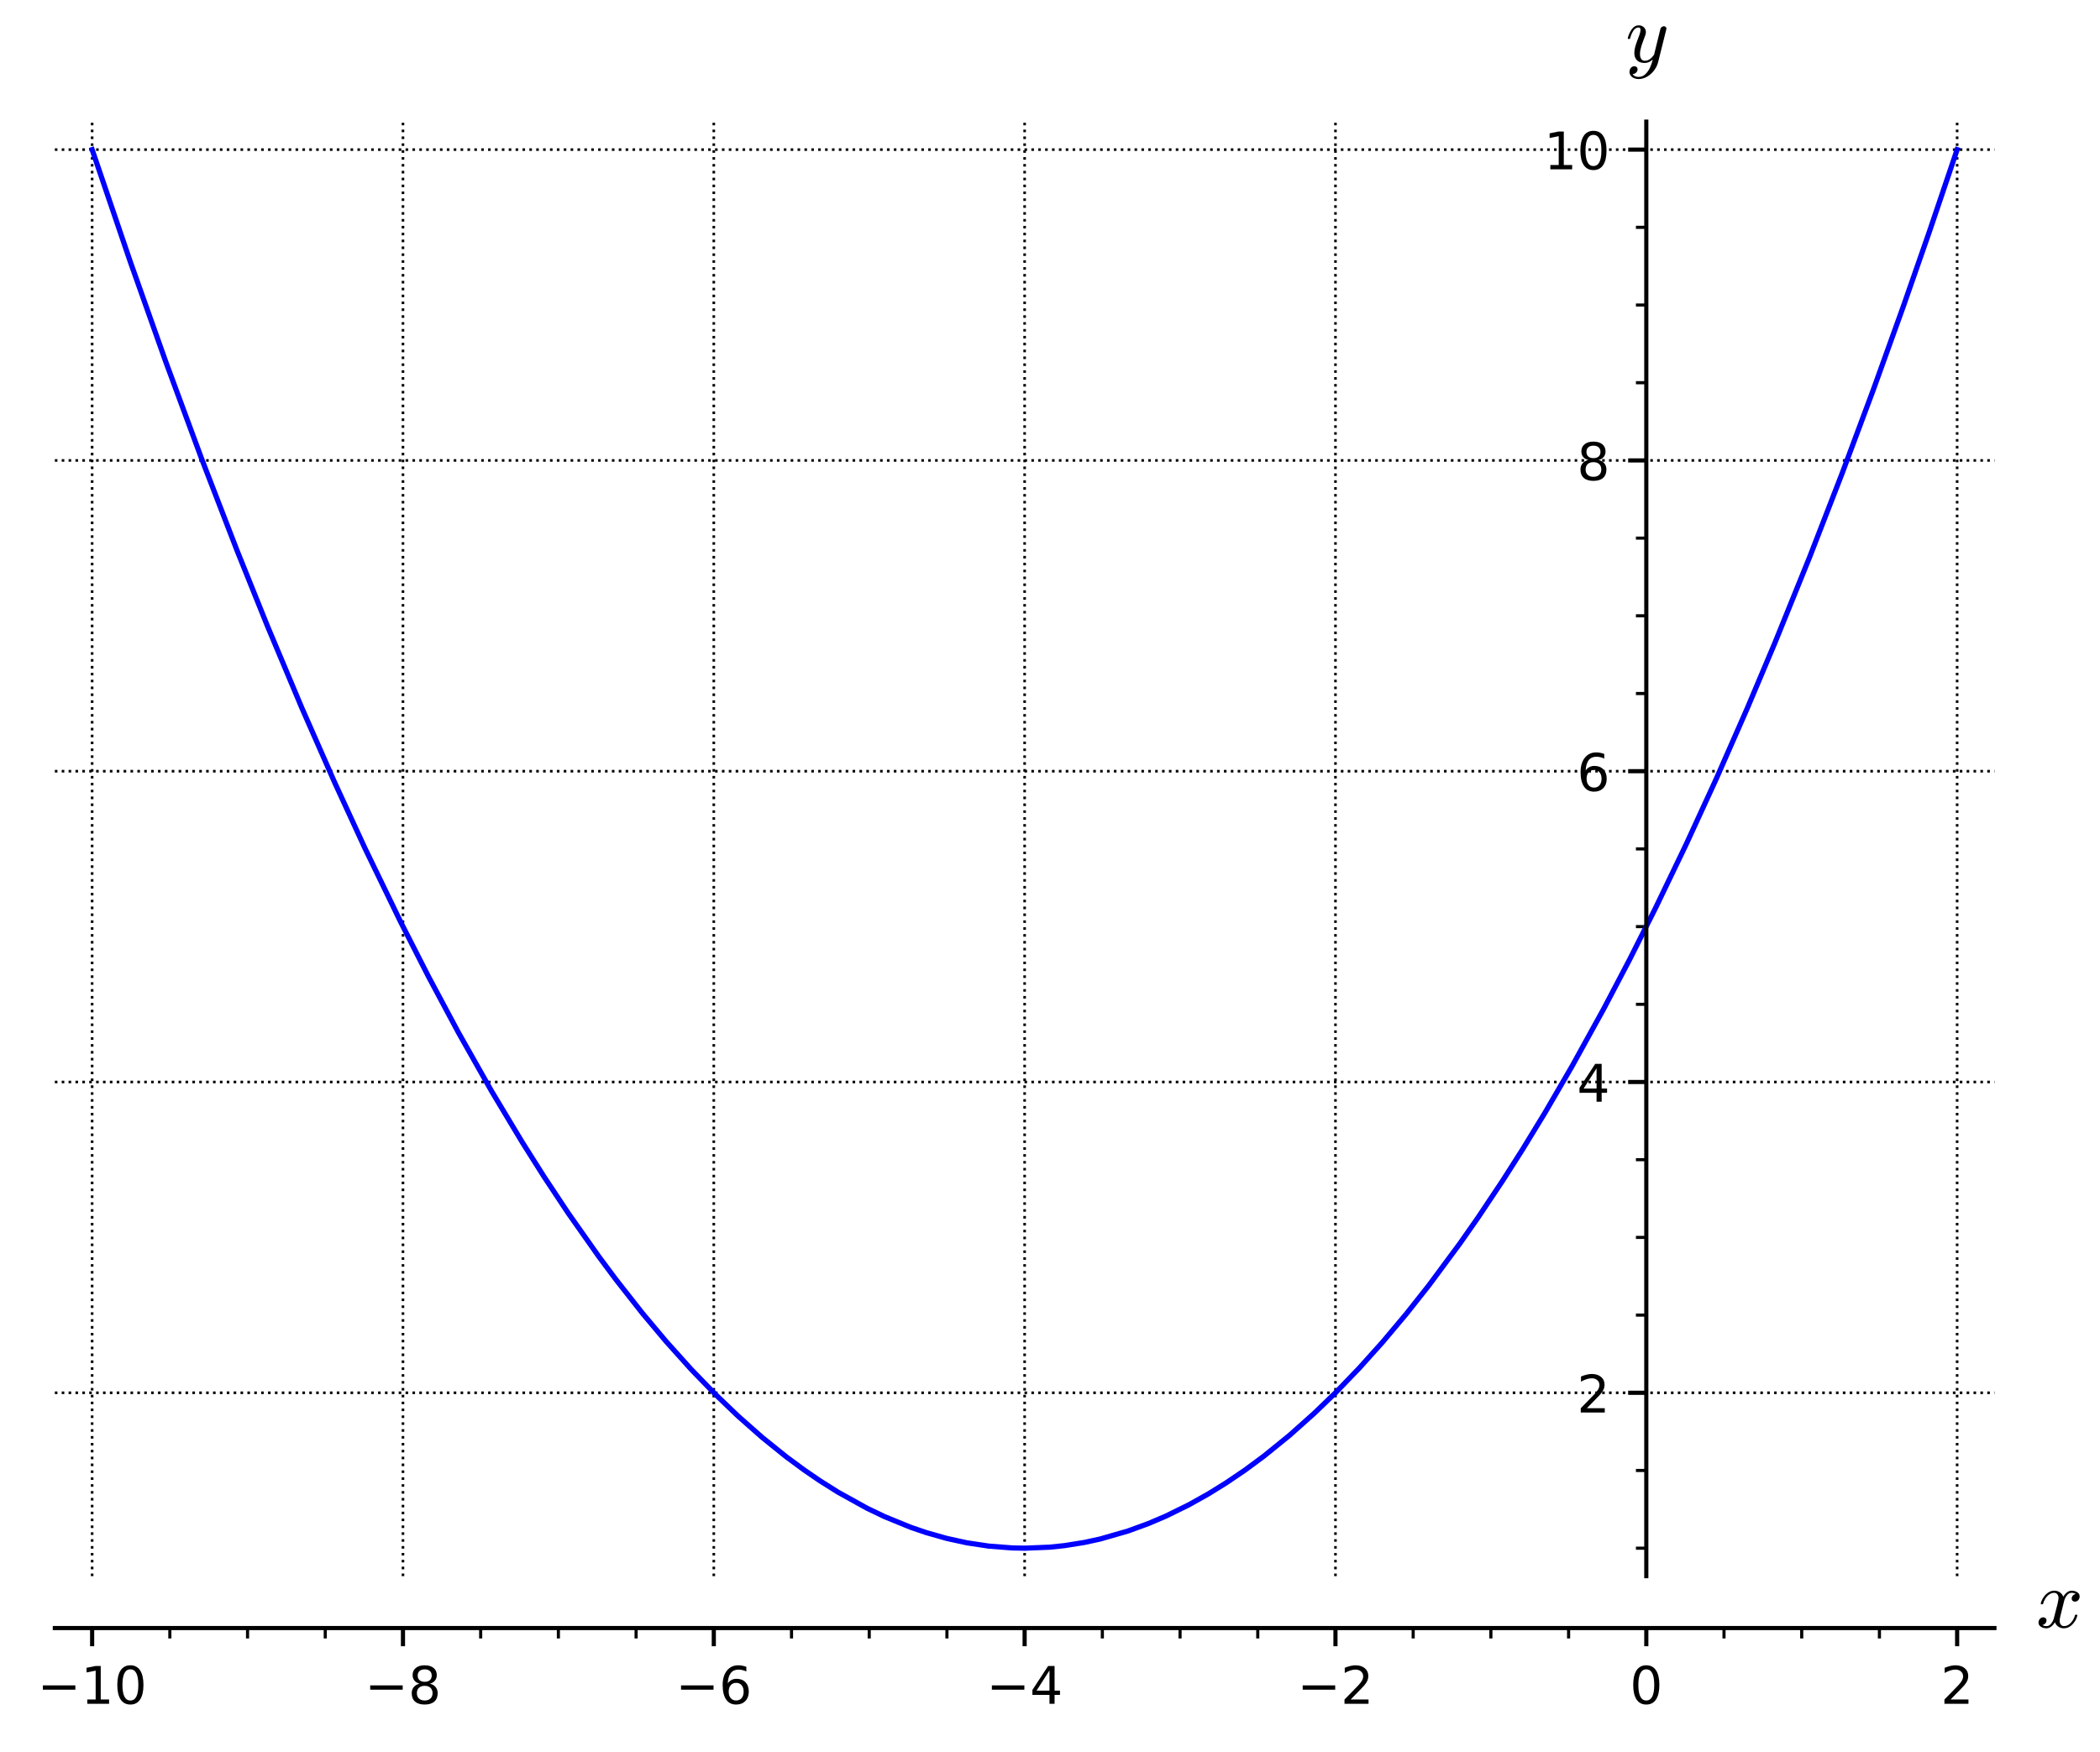
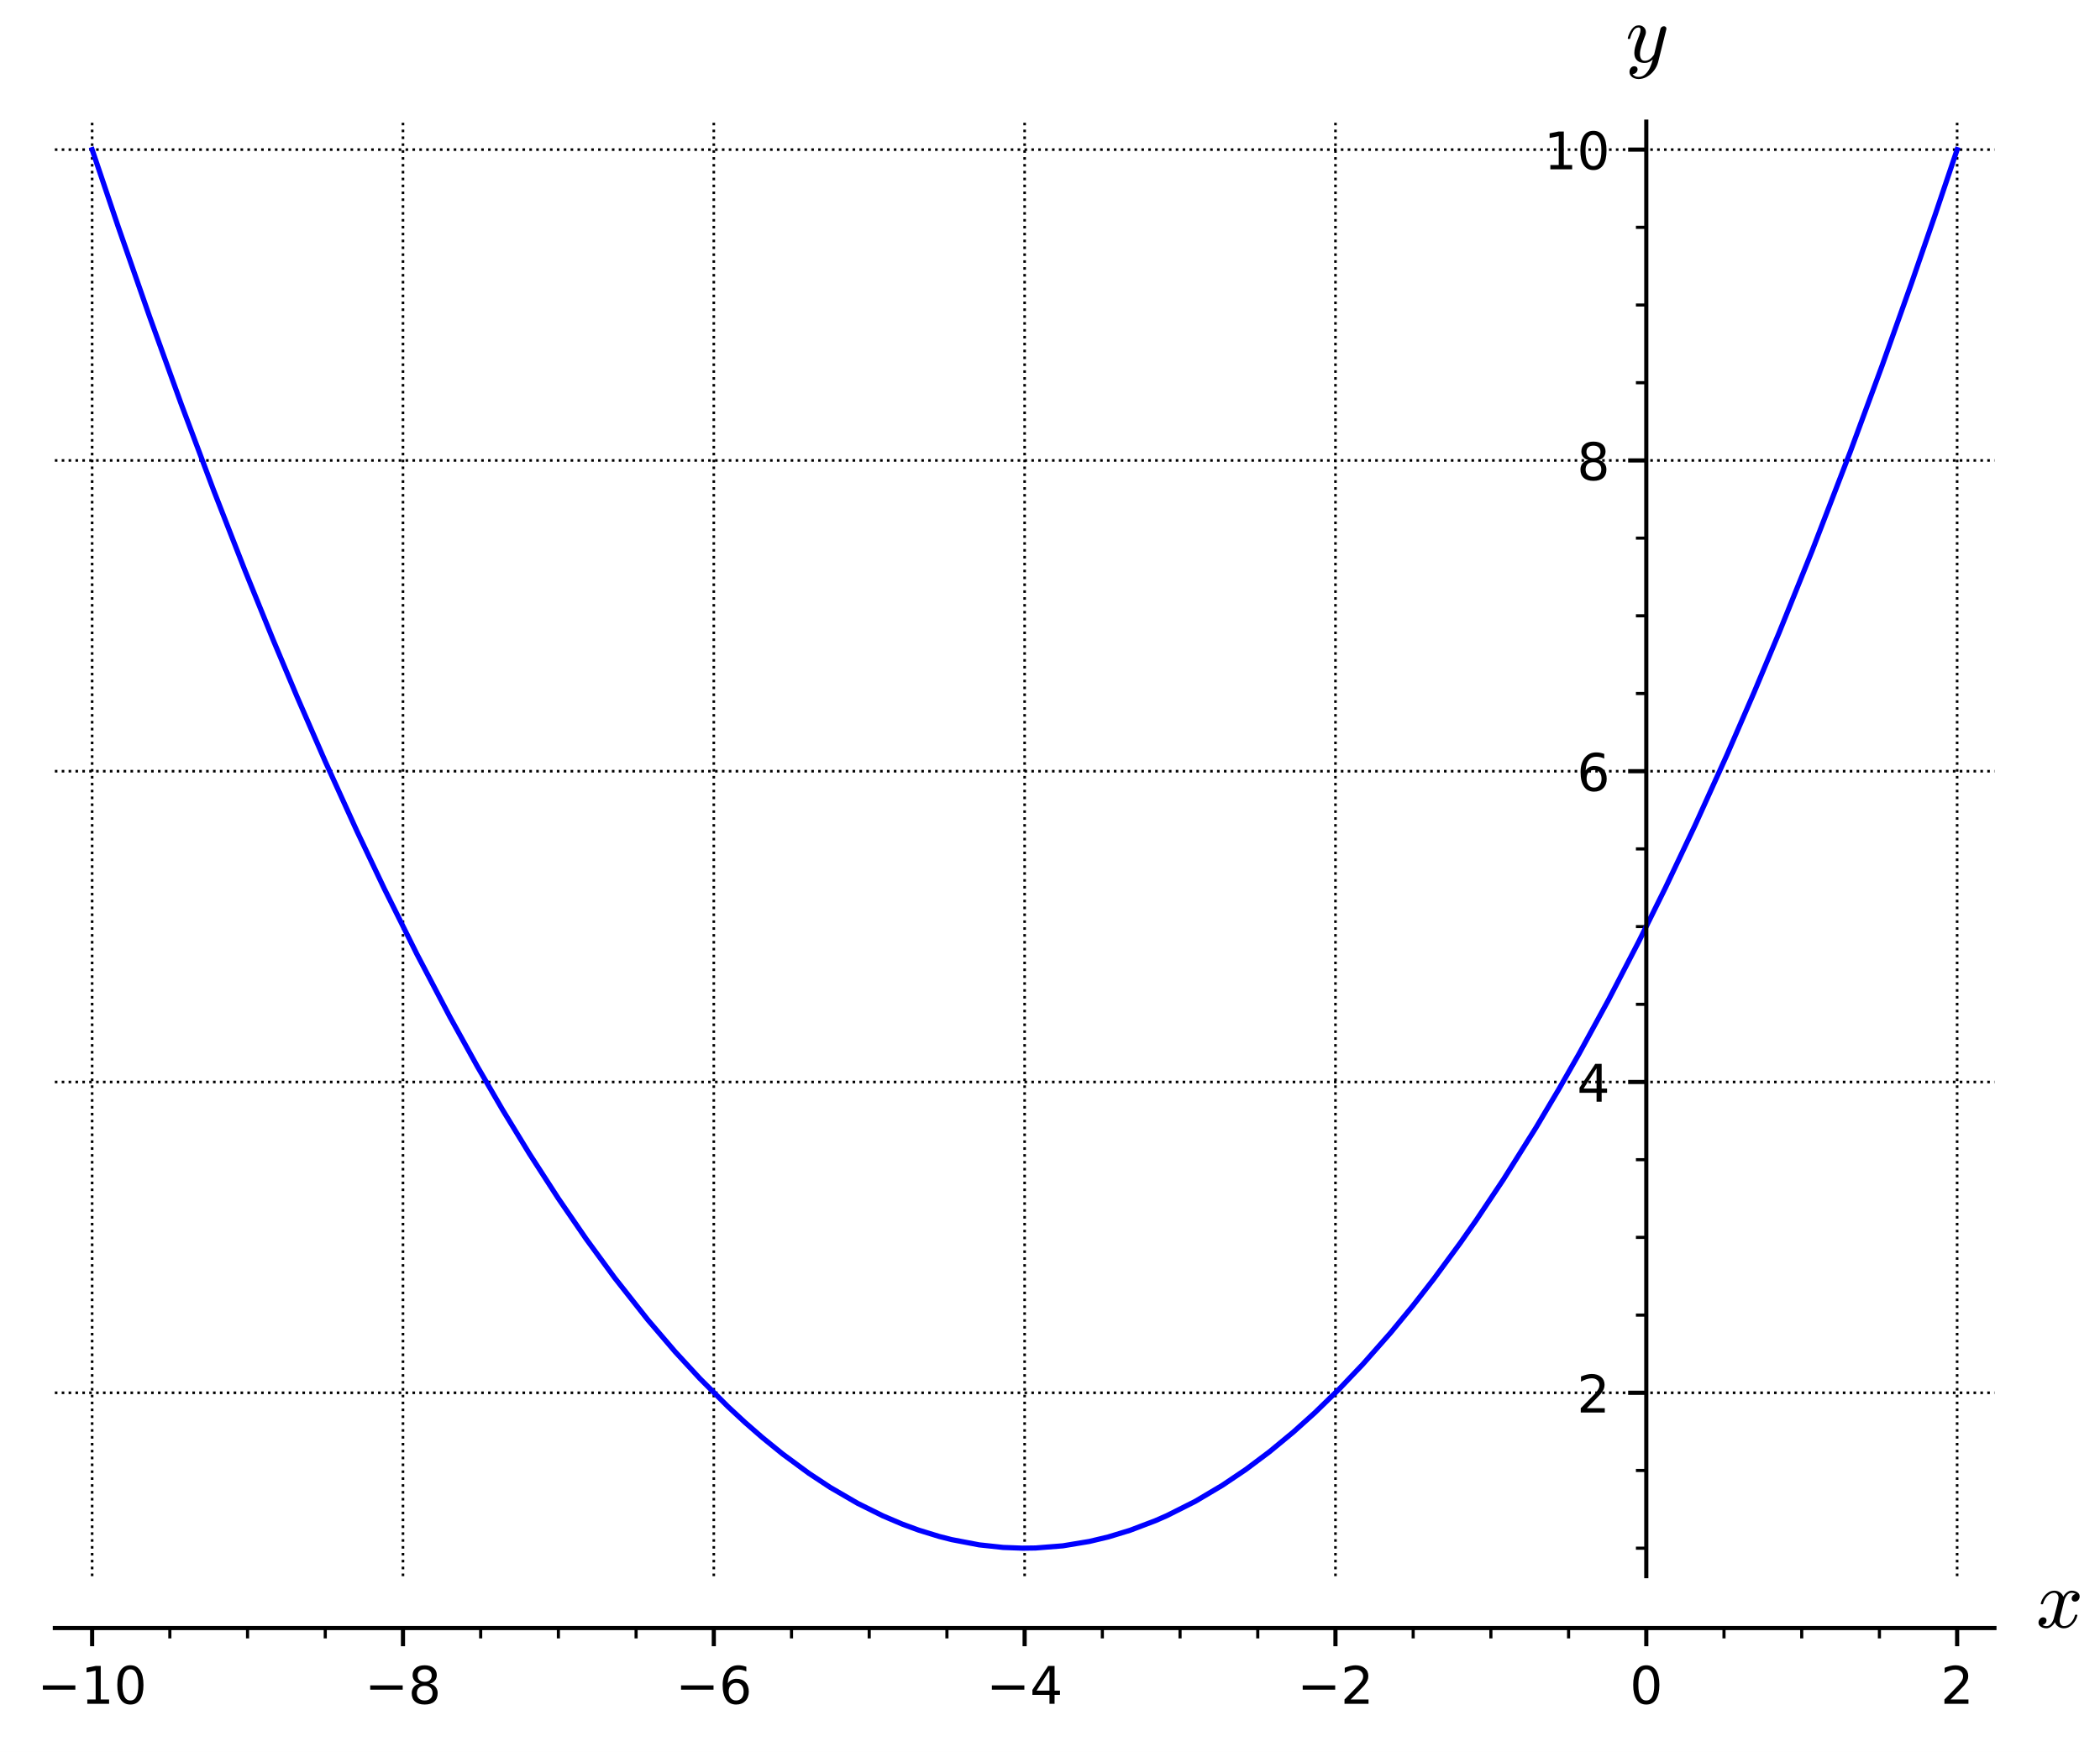
- <svg xmlns="http://www.w3.org/2000/svg" xmlns:xlink="http://www.w3.org/1999/xlink" width="404.612pt" height="337.601pt" viewBox="0 0 404.612 337.601" version="1.1">
+ <svg xmlns="http://www.w3.org/2000/svg" xmlns:xlink="http://www.w3.org/1999/xlink" width="404.614pt" height="337.601pt" viewBox="0 0 404.614 337.601" version="1.1">
  <defs>
    <style type="text/css">*{stroke-linejoin: round; stroke-linecap: butt}</style>
  </defs>
  <g id="figure_1">
    <g id="patch_1">
-       <path d="M 0 337.601  L 404.612 337.601  L 404.612 0  L 0 0  z " style="fill: #ffffff" />
+       <path d="M 0 337.601  L 404.614 337.601  L 404.614 0  L 0 0  z " style="fill: #ffffff" />
    </g>
    <g id="axes_1">
      <g id="patch_2">
-         <path d="M 10.566 303.723  L 384.272 303.723  L 384.272 23.442  L 10.566 23.442  z " style="fill: #ffffff" />
+         <path d="M 10.566 303.723  L 384.274 303.723  L 384.274 23.442  L 10.566 23.442  z " style="fill: #ffffff" />
      </g>
      <g id="matplotlib.axis_1">
        <g id="xtick_1">
          <g id="line2d_1">
-             <path d="M 17.752 303.723  L 17.752 23.442  " clip-path="url(#pac775dc88a)" style="fill: none; stroke-dasharray: 0.5,0.825; stroke-dashoffset: 0; stroke: #000000; stroke-width: 0.5" />
+             <path d="M 17.752 303.723  L 17.752 23.442  " clip-path="url(#paa8671b023)" style="fill: none; stroke-dasharray: 0.5,0.825; stroke-dashoffset: 0; stroke: #000000; stroke-width: 0.5" />
          </g>
          <g id="line2d_2">
            <defs>
-               <path id="m6a892a0e76" d="M 0 0  L 0 3.5  " style="stroke: #000000; stroke-width: 0.8" />
-             </defs>
-             <g>
-               <use xlink:href="#m6a892a0e76" x="17.752" y="313.723" style="stroke: #000000; stroke-width: 0.8" />
+               <path id="m896d0a4c73" d="M 0 0  L 0 3.5  " style="stroke: #000000; stroke-width: 0.8" />
+             </defs>
+             <g>
+               <use xlink:href="#m896d0a4c73" x="17.752" y="313.723" style="stroke: #000000; stroke-width: 0.8" />
            </g>
          </g>
          <g id="text_1">
            <g transform="translate(7.2 328.3209) scale(0.1 -0.1)">
              <defs>
                <path id="DejaVuSans-2212" d="M 678 2272  L 4684 2272  L 4684 1741  L 678 1741  L 678 2272  z " transform="scale(0.015625)" />
                <path id="DejaVuSans-31" d="M 794 531  L 1825 531  L 1825 4091  L 703 3866  L 703 4441  L 1819 4666  L 2450 4666  L 2450 531  L 3481 531  L 3481 0  L 794 0  L 794 531  z " transform="scale(0.015625)" />
                <path id="DejaVuSans-30" d="M 2034 4250  Q 1547 4250 1301 3770  Q 1056 3291 1056 2328  Q 1056 1369 1301 889  Q 1547 409 2034 409  Q 2525 409 2770 889  Q 3016 1369 3016 2328  Q 3016 3291 2770 3770  Q 2525 4250 2034 4250  z M 2034 4750  Q 2819 4750 3233 4129  Q 3647 3509 3647 2328  Q 3647 1150 3233 529  Q 2819 -91 2034 -91  Q 1250 -91 836 529  Q 422 1150 422 2328  Q 422 3509 836 4129  Q 1250 4750 2034 4750  z " transform="scale(0.015625)" />
              </defs>
              <use xlink:href="#DejaVuSans-2212" />
              <use xlink:href="#DejaVuSans-31" x="83.789" />
              <use xlink:href="#DejaVuSans-30" x="147.412" />
            </g>
          </g>
        </g>
        <g id="xtick_2">
          <g id="line2d_3">
-             <path d="M 77.641 303.723  L 77.641 23.442  " clip-path="url(#pac775dc88a)" style="fill: none; stroke-dasharray: 0.5,0.825; stroke-dashoffset: 0; stroke: #000000; stroke-width: 0.5" />
+             <path d="M 77.642 303.723  L 77.642 23.442  " clip-path="url(#paa8671b023)" style="fill: none; stroke-dasharray: 0.5,0.825; stroke-dashoffset: 0; stroke: #000000; stroke-width: 0.5" />
          </g>
          <g id="line2d_4">
            <g>
-               <use xlink:href="#m6a892a0e76" x="77.641" y="313.723" style="stroke: #000000; stroke-width: 0.8" />
+               <use xlink:href="#m896d0a4c73" x="77.642" y="313.723" style="stroke: #000000; stroke-width: 0.8" />
            </g>
          </g>
          <g id="text_2">
-             <g transform="translate(70.27014 328.3209) scale(0.1 -0.1)">
+             <g transform="translate(70.27042 328.3209) scale(0.1 -0.1)">
              <defs>
                <path id="DejaVuSans-38" d="M 2034 2216  Q 1584 2216 1326 1975  Q 1069 1734 1069 1313  Q 1069 891 1326 650  Q 1584 409 2034 409  Q 2484 409 2743 651  Q 3003 894 3003 1313  Q 3003 1734 2745 1975  Q 2488 2216 2034 2216  z M 1403 2484  Q 997 2584 770 2862  Q 544 3141 544 3541  Q 544 4100 942 4425  Q 1341 4750 2034 4750  Q 2731 4750 3128 4425  Q 3525 4100 3525 3541  Q 3525 3141 3298 2862  Q 3072 2584 2669 2484  Q 3125 2378 3379 2068  Q 3634 1759 3634 1313  Q 3634 634 3220 271  Q 2806 -91 2034 -91  Q 1263 -91 848 271  Q 434 634 434 1313  Q 434 1759 690 2068  Q 947 2378 1403 2484  z M 1172 3481  Q 1172 3119 1398 2916  Q 1625 2713 2034 2713  Q 2441 2713 2670 2916  Q 2900 3119 2900 3481  Q 2900 3844 2670 4047  Q 2441 4250 2034 4250  Q 1625 4250 1398 4047  Q 1172 3844 1172 3481  z " transform="scale(0.015625)" />
              </defs>
              <use xlink:href="#DejaVuSans-2212" />
              <use xlink:href="#DejaVuSans-38" x="83.789" />
            </g>
          </g>
        </g>
        <g id="xtick_3">
          <g id="line2d_5">
-             <path d="M 137.53 303.723  L 137.53 23.442  " clip-path="url(#pac775dc88a)" style="fill: none; stroke-dasharray: 0.5,0.825; stroke-dashoffset: 0; stroke: #000000; stroke-width: 0.5" />
+             <path d="M 137.531 303.723  L 137.531 23.442  " clip-path="url(#paa8671b023)" style="fill: none; stroke-dasharray: 0.5,0.825; stroke-dashoffset: 0; stroke: #000000; stroke-width: 0.5" />
          </g>
          <g id="line2d_6">
            <g>
-               <use xlink:href="#m6a892a0e76" x="137.53" y="313.723" style="stroke: #000000; stroke-width: 0.8" />
+               <use xlink:href="#m896d0a4c73" x="137.531" y="313.723" style="stroke: #000000; stroke-width: 0.8" />
            </g>
          </g>
          <g id="text_3">
-             <g transform="translate(130.159 328.3209) scale(0.1 -0.1)">
+             <g transform="translate(130.1596 328.3209) scale(0.1 -0.1)">
              <defs>
                <path id="DejaVuSans-36" d="M 2113 2584  Q 1688 2584 1439 2293  Q 1191 2003 1191 1497  Q 1191 994 1439 701  Q 1688 409 2113 409  Q 2538 409 2786 701  Q 3034 994 3034 1497  Q 3034 2003 2786 2293  Q 2538 2584 2113 2584  z M 3366 4563  L 3366 3988  Q 3128 4100 2886 4159  Q 2644 4219 2406 4219  Q 1781 4219 1451 3797  Q 1122 3375 1075 2522  Q 1259 2794 1537 2939  Q 1816 3084 2150 3084  Q 2853 3084 3261 2657  Q 3669 2231 3669 1497  Q 3669 778 3244 343  Q 2819 -91 2113 -91  Q 1303 -91 875 529  Q 447 1150 447 2328  Q 447 3434 972 4092  Q 1497 4750 2381 4750  Q 2619 4750 2861 4703  Q 3103 4656 3366 4563  z " transform="scale(0.015625)" />
              </defs>
              <use xlink:href="#DejaVuSans-2212" />
              <use xlink:href="#DejaVuSans-36" x="83.789" />
            </g>
          </g>
        </g>
        <g id="xtick_4">
          <g id="line2d_7">
-             <path d="M 197.419 303.723  L 197.419 23.442  " clip-path="url(#pac775dc88a)" style="fill: none; stroke-dasharray: 0.5,0.825; stroke-dashoffset: 0; stroke: #000000; stroke-width: 0.5" />
+             <path d="M 197.42 303.723  L 197.42 23.442  " clip-path="url(#paa8671b023)" style="fill: none; stroke-dasharray: 0.5,0.825; stroke-dashoffset: 0; stroke: #000000; stroke-width: 0.5" />
          </g>
          <g id="line2d_8">
            <g>
-               <use xlink:href="#m6a892a0e76" x="197.419" y="313.723" style="stroke: #000000; stroke-width: 0.8" />
+               <use xlink:href="#m896d0a4c73" x="197.42" y="313.723" style="stroke: #000000; stroke-width: 0.8" />
            </g>
          </g>
          <g id="text_4">
-             <g transform="translate(190.0479 328.3209) scale(0.1 -0.1)">
+             <g transform="translate(190.0487 328.3209) scale(0.1 -0.1)">
              <defs>
                <path id="DejaVuSans-34" d="M 2419 4116  L 825 1625  L 2419 1625  L 2419 4116  z M 2253 4666  L 3047 4666  L 3047 1625  L 3713 1625  L 3713 1100  L 3047 1100  L 3047 0  L 2419 0  L 2419 1100  L 313 1100  L 313 1709  L 2253 4666  z " transform="scale(0.015625)" />
              </defs>
              <use xlink:href="#DejaVuSans-2212" />
              <use xlink:href="#DejaVuSans-34" x="83.789" />
            </g>
          </g>
        </g>
        <g id="xtick_5">
          <g id="line2d_9">
-             <path d="M 257.308 303.723  L 257.308 23.442  " clip-path="url(#pac775dc88a)" style="fill: none; stroke-dasharray: 0.5,0.825; stroke-dashoffset: 0; stroke: #000000; stroke-width: 0.5" />
+             <path d="M 257.309 303.723  L 257.309 23.442  " clip-path="url(#paa8671b023)" style="fill: none; stroke-dasharray: 0.5,0.825; stroke-dashoffset: 0; stroke: #000000; stroke-width: 0.5" />
          </g>
          <g id="line2d_10">
            <g>
-               <use xlink:href="#m6a892a0e76" x="257.308" y="313.723" style="stroke: #000000; stroke-width: 0.8" />
+               <use xlink:href="#m896d0a4c73" x="257.309" y="313.723" style="stroke: #000000; stroke-width: 0.8" />
            </g>
          </g>
          <g id="text_5">
-             <g transform="translate(249.9368 328.3209) scale(0.1 -0.1)">
+             <g transform="translate(249.9379 328.3209) scale(0.1 -0.1)">
              <defs>
                <path id="DejaVuSans-32" d="M 1228 531  L 3431 531  L 3431 0  L 469 0  L 469 531  Q 828 903 1448 1529  Q 2069 2156 2228 2338  Q 2531 2678 2651 2914  Q 2772 3150 2772 3378  Q 2772 3750 2511 3984  Q 2250 4219 1831 4219  Q 1534 4219 1204 4116  Q 875 4013 500 3803  L 500 4441  Q 881 4594 1212 4672  Q 1544 4750 1819 4750  Q 2544 4750 2975 4387  Q 3406 4025 3406 3419  Q 3406 3131 3298 2873  Q 3191 2616 2906 2266  Q 2828 2175 2409 1742  Q 1991 1309 1228 531  z " transform="scale(0.015625)" />
              </defs>
              <use xlink:href="#DejaVuSans-2212" />
              <use xlink:href="#DejaVuSans-32" x="83.789" />
            </g>
          </g>
        </g>
        <g id="xtick_6">
          <g id="line2d_11">
-             <path d="M 317.197 303.723  L 317.197 23.442  " clip-path="url(#pac775dc88a)" style="fill: none; stroke-dasharray: 0.5,0.825; stroke-dashoffset: 0; stroke: #000000; stroke-width: 0.5" />
+             <path d="M 317.198 303.723  L 317.198 23.442  " clip-path="url(#paa8671b023)" style="fill: none; stroke-dasharray: 0.5,0.825; stroke-dashoffset: 0; stroke: #000000; stroke-width: 0.5" />
          </g>
          <g id="line2d_12">
            <g>
-               <use xlink:href="#m6a892a0e76" x="317.197" y="313.723" style="stroke: #000000; stroke-width: 0.8" />
+               <use xlink:href="#m896d0a4c73" x="317.198" y="313.723" style="stroke: #000000; stroke-width: 0.8" />
            </g>
          </g>
          <g id="text_6">
-             <g transform="translate(314.0156 328.3209) scale(0.1 -0.1)">
+             <g transform="translate(314.0169 328.3209) scale(0.1 -0.1)">
              <use xlink:href="#DejaVuSans-30" />
            </g>
          </g>
        </g>
        <g id="xtick_7">
          <g id="line2d_13">
-             <path d="M 377.086 303.723  L 377.086 23.442  " clip-path="url(#pac775dc88a)" style="fill: none; stroke-dasharray: 0.5,0.825; stroke-dashoffset: 0; stroke: #000000; stroke-width: 0.5" />
+             <path d="M 377.087 303.723  L 377.087 23.442  " clip-path="url(#paa8671b023)" style="fill: none; stroke-dasharray: 0.5,0.825; stroke-dashoffset: 0; stroke: #000000; stroke-width: 0.5" />
          </g>
          <g id="line2d_14">
            <g>
-               <use xlink:href="#m6a892a0e76" x="377.086" y="313.723" style="stroke: #000000; stroke-width: 0.8" />
+               <use xlink:href="#m896d0a4c73" x="377.087" y="313.723" style="stroke: #000000; stroke-width: 0.8" />
            </g>
          </g>
          <g id="text_7">
-             <g transform="translate(373.9045 328.3209) scale(0.1 -0.1)">
+             <g transform="translate(373.9061 328.3209) scale(0.1 -0.1)">
              <use xlink:href="#DejaVuSans-32" />
            </g>
          </g>
        </g>
        <g id="xtick_8">
          <g id="line2d_15">
            <defs>
-               <path id="m7f2b3bdcb9" d="M 0 0  L 0 2  " style="stroke: #000000; stroke-width: 0.6" />
-             </defs>
-             <g>
-               <use xlink:href="#m7f2b3bdcb9" x="32.725" y="313.723" style="stroke: #000000; stroke-width: 0.6" />
+               <path id="m74b035c2c9" d="M 0 0  L 0 2  " style="stroke: #000000; stroke-width: 0.6" />
+             </defs>
+             <g>
+               <use xlink:href="#m74b035c2c9" x="32.725" y="313.723" style="stroke: #000000; stroke-width: 0.6" />
            </g>
          </g>
        </g>
        <g id="xtick_9">
          <g id="line2d_16">
            <g>
-               <use xlink:href="#m7f2b3bdcb9" x="47.697" y="313.723" style="stroke: #000000; stroke-width: 0.6" />
+               <use xlink:href="#m74b035c2c9" x="47.697" y="313.723" style="stroke: #000000; stroke-width: 0.6" />
            </g>
          </g>
        </g>
        <g id="xtick_10">
          <g id="line2d_17">
            <g>
-               <use xlink:href="#m7f2b3bdcb9" x="62.669" y="313.723" style="stroke: #000000; stroke-width: 0.6" />
+               <use xlink:href="#m74b035c2c9" x="62.669" y="313.723" style="stroke: #000000; stroke-width: 0.6" />
            </g>
          </g>
        </g>
        <g id="xtick_11">
          <g id="line2d_18">
            <g>
-               <use xlink:href="#m7f2b3bdcb9" x="92.613" y="313.723" style="stroke: #000000; stroke-width: 0.6" />
+               <use xlink:href="#m74b035c2c9" x="92.614" y="313.723" style="stroke: #000000; stroke-width: 0.6" />
            </g>
          </g>
        </g>
        <g id="xtick_12">
          <g id="line2d_19">
            <g>
-               <use xlink:href="#m7f2b3bdcb9" x="107.586" y="313.723" style="stroke: #000000; stroke-width: 0.6" />
+               <use xlink:href="#m74b035c2c9" x="107.586" y="313.723" style="stroke: #000000; stroke-width: 0.6" />
            </g>
          </g>
        </g>
        <g id="xtick_13">
          <g id="line2d_20">
            <g>
-               <use xlink:href="#m7f2b3bdcb9" x="122.558" y="313.723" style="stroke: #000000; stroke-width: 0.6" />
+               <use xlink:href="#m74b035c2c9" x="122.558" y="313.723" style="stroke: #000000; stroke-width: 0.6" />
            </g>
          </g>
        </g>
        <g id="xtick_14">
          <g id="line2d_21">
            <g>
-               <use xlink:href="#m7f2b3bdcb9" x="152.502" y="313.723" style="stroke: #000000; stroke-width: 0.6" />
+               <use xlink:href="#m74b035c2c9" x="152.503" y="313.723" style="stroke: #000000; stroke-width: 0.6" />
            </g>
          </g>
        </g>
        <g id="xtick_15">
          <g id="line2d_22">
            <g>
-               <use xlink:href="#m7f2b3bdcb9" x="167.475" y="313.723" style="stroke: #000000; stroke-width: 0.6" />
+               <use xlink:href="#m74b035c2c9" x="167.475" y="313.723" style="stroke: #000000; stroke-width: 0.6" />
            </g>
          </g>
        </g>
        <g id="xtick_16">
          <g id="line2d_23">
            <g>
-               <use xlink:href="#m7f2b3bdcb9" x="182.447" y="313.723" style="stroke: #000000; stroke-width: 0.6" />
+               <use xlink:href="#m74b035c2c9" x="182.448" y="313.723" style="stroke: #000000; stroke-width: 0.6" />
            </g>
          </g>
        </g>
        <g id="xtick_17">
          <g id="line2d_24">
            <g>
-               <use xlink:href="#m7f2b3bdcb9" x="212.391" y="313.723" style="stroke: #000000; stroke-width: 0.6" />
+               <use xlink:href="#m74b035c2c9" x="212.392" y="313.723" style="stroke: #000000; stroke-width: 0.6" />
            </g>
          </g>
        </g>
        <g id="xtick_18">
          <g id="line2d_25">
            <g>
-               <use xlink:href="#m7f2b3bdcb9" x="227.363" y="313.723" style="stroke: #000000; stroke-width: 0.6" />
+               <use xlink:href="#m74b035c2c9" x="227.364" y="313.723" style="stroke: #000000; stroke-width: 0.6" />
            </g>
          </g>
        </g>
        <g id="xtick_19">
          <g id="line2d_26">
            <g>
-               <use xlink:href="#m7f2b3bdcb9" x="242.336" y="313.723" style="stroke: #000000; stroke-width: 0.6" />
+               <use xlink:href="#m74b035c2c9" x="242.337" y="313.723" style="stroke: #000000; stroke-width: 0.6" />
            </g>
          </g>
        </g>
        <g id="xtick_20">
          <g id="line2d_27">
            <g>
-               <use xlink:href="#m7f2b3bdcb9" x="272.28" y="313.723" style="stroke: #000000; stroke-width: 0.6" />
+               <use xlink:href="#m74b035c2c9" x="272.281" y="313.723" style="stroke: #000000; stroke-width: 0.6" />
            </g>
          </g>
        </g>
        <g id="xtick_21">
          <g id="line2d_28">
            <g>
-               <use xlink:href="#m7f2b3bdcb9" x="287.252" y="313.723" style="stroke: #000000; stroke-width: 0.6" />
+               <use xlink:href="#m74b035c2c9" x="287.254" y="313.723" style="stroke: #000000; stroke-width: 0.6" />
            </g>
          </g>
        </g>
        <g id="xtick_22">
          <g id="line2d_29">
            <g>
-               <use xlink:href="#m7f2b3bdcb9" x="302.225" y="313.723" style="stroke: #000000; stroke-width: 0.6" />
+               <use xlink:href="#m74b035c2c9" x="302.226" y="313.723" style="stroke: #000000; stroke-width: 0.6" />
            </g>
          </g>
        </g>
        <g id="xtick_23">
          <g id="line2d_30">
            <g>
-               <use xlink:href="#m7f2b3bdcb9" x="332.169" y="313.723" style="stroke: #000000; stroke-width: 0.6" />
+               <use xlink:href="#m74b035c2c9" x="332.17" y="313.723" style="stroke: #000000; stroke-width: 0.6" />
            </g>
          </g>
        </g>
        <g id="xtick_24">
          <g id="line2d_31">
            <g>
-               <use xlink:href="#m7f2b3bdcb9" x="347.141" y="313.723" style="stroke: #000000; stroke-width: 0.6" />
+               <use xlink:href="#m74b035c2c9" x="347.143" y="313.723" style="stroke: #000000; stroke-width: 0.6" />
            </g>
          </g>
        </g>
        <g id="xtick_25">
          <g id="line2d_32">
            <g>
-               <use xlink:href="#m7f2b3bdcb9" x="362.113" y="313.723" style="stroke: #000000; stroke-width: 0.6" />
+               <use xlink:href="#m74b035c2c9" x="362.115" y="313.723" style="stroke: #000000; stroke-width: 0.6" />
            </g>
          </g>
        </g>
        <g id="text_8">
-           <g transform="translate(392.2724 313.7225) scale(0.16 -0.16)">
+           <g transform="translate(392.274 313.7225) scale(0.16 -0.16)">
            <defs>
              <path id="Cmmi10-78" d="M 500 184  Q 613 97 819 97  Q 1019 97 1172 289  Q 1325 481 1381 709  L 1672 1844  Q 1741 2153 1741 2266  Q 1741 2425 1652 2544  Q 1563 2663 1403 2663  Q 1200 2663 1022 2536  Q 844 2409 722 2214  Q 600 2019 550 1819  Q 538 1778 500 1778  L 422 1778  Q 372 1778 372 1838  L 372 1856  Q 434 2094 584 2320  Q 734 2547 951 2687  Q 1169 2828 1416 2828  Q 1650 2828 1839 2703  Q 2028 2578 2106 2363  Q 2216 2559 2386 2693  Q 2556 2828 2759 2828  Q 2897 2828 3040 2779  Q 3184 2731 3275 2631  Q 3366 2531 3366 2381  Q 3366 2219 3261 2101  Q 3156 1984 2994 1984  Q 2891 1984 2822 2050  Q 2753 2116 2753 2216  Q 2753 2350 2845 2451  Q 2938 2553 3066 2572  Q 2950 2663 2747 2663  Q 2541 2663 2389 2472  Q 2238 2281 2175 2047  L 1894 916  Q 1825 659 1825 494  Q 1825 331 1917 214  Q 2009 97 2163 97  Q 2463 97 2698 361  Q 2934 625 3009 941  Q 3022 978 3059 978  L 3138 978  Q 3163 978 3178 961  Q 3194 944 3194 922  Q 3194 916 3188 903  Q 3097 522 2806 225  Q 2516 -72 2150 -72  Q 1916 -72 1727 54  Q 1538 181 1459 397  Q 1359 209 1182 68  Q 1006 -72 806 -72  Q 669 -72 523 -23  Q 378 25 287 125  Q 197 225 197 378  Q 197 528 301 651  Q 406 775 563 775  Q 669 775 741 711  Q 813 647 813 544  Q 813 409 723 309  Q 634 209 500 184  z " transform="scale(0.015625)" />
            </defs>
            <use xlink:href="#Cmmi10-78" transform="translate(0 0.8125)" />
          </g>
        </g>
      </g>
      <g id="matplotlib.axis_2">
        <g id="ytick_1">
          <g id="line2d_33">
-             <path d="M 10.566 268.388  L 384.272 268.388  " clip-path="url(#pac775dc88a)" style="fill: none; stroke-dasharray: 0.5,0.825; stroke-dashoffset: 0; stroke: #000000; stroke-width: 0.5" />
+             <path d="M 10.566 268.389  L 384.274 268.389  " clip-path="url(#paa8671b023)" style="fill: none; stroke-dasharray: 0.5,0.825; stroke-dashoffset: 0; stroke: #000000; stroke-width: 0.5" />
          </g>
          <g id="line2d_34">
            <defs>
-               <path id="mfc985dbefa" d="M 0 0  L -3.5 0  " style="stroke: #000000; stroke-width: 0.8" />
-             </defs>
-             <g>
-               <use xlink:href="#mfc985dbefa" x="317.197" y="268.388" style="stroke: #000000; stroke-width: 0.8" />
+               <path id="mbbef4a0ff6" d="M 0 0  L -3.5 0  " style="stroke: #000000; stroke-width: 0.8" />
+             </defs>
+             <g>
+               <use xlink:href="#mbbef4a0ff6" x="317.198" y="268.389" style="stroke: #000000; stroke-width: 0.8" />
            </g>
          </g>
          <g id="text_9">
-             <g transform="translate(303.8343 272.1873) scale(0.1 -0.1)">
+             <g transform="translate(303.8357 272.1884) scale(0.1 -0.1)">
              <use xlink:href="#DejaVuSans-32" />
            </g>
          </g>
        </g>
        <g id="ytick_2">
          <g id="line2d_35">
-             <path d="M 10.566 208.499  L 384.272 208.499  " clip-path="url(#pac775dc88a)" style="fill: none; stroke-dasharray: 0.5,0.825; stroke-dashoffset: 0; stroke: #000000; stroke-width: 0.5" />
+             <path d="M 10.566 208.5  L 384.274 208.5  " clip-path="url(#paa8671b023)" style="fill: none; stroke-dasharray: 0.5,0.825; stroke-dashoffset: 0; stroke: #000000; stroke-width: 0.5" />
          </g>
          <g id="line2d_36">
            <g>
-               <use xlink:href="#mfc985dbefa" x="317.197" y="208.499" style="stroke: #000000; stroke-width: 0.8" />
+               <use xlink:href="#mbbef4a0ff6" x="317.198" y="208.5" style="stroke: #000000; stroke-width: 0.8" />
            </g>
          </g>
          <g id="text_10">
-             <g transform="translate(303.8343 212.2984) scale(0.1 -0.1)">
+             <g transform="translate(303.8357 212.2992) scale(0.1 -0.1)">
              <use xlink:href="#DejaVuSans-34" />
            </g>
          </g>
        </g>
        <g id="ytick_3">
          <g id="line2d_37">
-             <path d="M 10.566 148.61  L 384.272 148.61  " clip-path="url(#pac775dc88a)" style="fill: none; stroke-dasharray: 0.5,0.825; stroke-dashoffset: 0; stroke: #000000; stroke-width: 0.5" />
+             <path d="M 10.566 148.611  L 384.274 148.611  " clip-path="url(#paa8671b023)" style="fill: none; stroke-dasharray: 0.5,0.825; stroke-dashoffset: 0; stroke: #000000; stroke-width: 0.5" />
          </g>
          <g id="line2d_38">
            <g>
-               <use xlink:href="#mfc985dbefa" x="317.197" y="148.61" style="stroke: #000000; stroke-width: 0.8" />
+               <use xlink:href="#mbbef4a0ff6" x="317.198" y="148.611" style="stroke: #000000; stroke-width: 0.8" />
            </g>
          </g>
          <g id="text_11">
-             <g transform="translate(303.8343 152.4095) scale(0.1 -0.1)">
+             <g transform="translate(303.8357 152.4101) scale(0.1 -0.1)">
              <use xlink:href="#DejaVuSans-36" />
            </g>
          </g>
        </g>
        <g id="ytick_4">
          <g id="line2d_39">
-             <path d="M 10.566 88.721  L 384.272 88.721  " clip-path="url(#pac775dc88a)" style="fill: none; stroke-dasharray: 0.5,0.825; stroke-dashoffset: 0; stroke: #000000; stroke-width: 0.5" />
+             <path d="M 10.566 88.722  L 384.274 88.722  " clip-path="url(#paa8671b023)" style="fill: none; stroke-dasharray: 0.5,0.825; stroke-dashoffset: 0; stroke: #000000; stroke-width: 0.5" />
          </g>
          <g id="line2d_40">
            <g>
-               <use xlink:href="#mfc985dbefa" x="317.197" y="88.721" style="stroke: #000000; stroke-width: 0.8" />
+               <use xlink:href="#mbbef4a0ff6" x="317.198" y="88.722" style="stroke: #000000; stroke-width: 0.8" />
            </g>
          </g>
          <g id="text_12">
-             <g transform="translate(303.8343 92.52061) scale(0.1 -0.1)">
+             <g transform="translate(303.8357 92.52089) scale(0.1 -0.1)">
              <use xlink:href="#DejaVuSans-38" />
            </g>
          </g>
        </g>
        <g id="ytick_5">
          <g id="line2d_41">
-             <path d="M 10.566 28.832  L 384.272 28.832  " clip-path="url(#pac775dc88a)" style="fill: none; stroke-dasharray: 0.5,0.825; stroke-dashoffset: 0; stroke: #000000; stroke-width: 0.5" />
+             <path d="M 10.566 28.832  L 384.274 28.832  " clip-path="url(#paa8671b023)" style="fill: none; stroke-dasharray: 0.5,0.825; stroke-dashoffset: 0; stroke: #000000; stroke-width: 0.5" />
          </g>
          <g id="line2d_42">
            <g>
-               <use xlink:href="#mfc985dbefa" x="317.197" y="28.832" style="stroke: #000000; stroke-width: 0.8" />
+               <use xlink:href="#mbbef4a0ff6" x="317.198" y="28.832" style="stroke: #000000; stroke-width: 0.8" />
            </g>
          </g>
          <g id="text_13">
-             <g transform="translate(297.4718 32.63172) scale(0.1 -0.1)">
+             <g transform="translate(297.4732 32.63172) scale(0.1 -0.1)">
              <use xlink:href="#DejaVuSans-31" />
              <use xlink:href="#DejaVuSans-30" x="63.623" />
            </g>
          </g>
        </g>
        <g id="ytick_6">
          <g id="line2d_43">
            <defs>
-               <path id="m8001b06bf9" d="M 0 0  L -2 0  " style="stroke: #000000; stroke-width: 0.6" />
-             </defs>
-             <g>
-               <use xlink:href="#m8001b06bf9" x="317.197" y="298.333" style="stroke: #000000; stroke-width: 0.6" />
+               <path id="ma70be86da8" d="M 0 0  L -2 0  " style="stroke: #000000; stroke-width: 0.6" />
+             </defs>
+             <g>
+               <use xlink:href="#ma70be86da8" x="317.198" y="298.334" style="stroke: #000000; stroke-width: 0.6" />
            </g>
          </g>
        </g>
        <g id="ytick_7">
          <g id="line2d_44">
            <g>
-               <use xlink:href="#m8001b06bf9" x="317.197" y="283.36" style="stroke: #000000; stroke-width: 0.6" />
+               <use xlink:href="#ma70be86da8" x="317.198" y="283.361" style="stroke: #000000; stroke-width: 0.6" />
            </g>
          </g>
        </g>
        <g id="ytick_8">
          <g id="line2d_45">
            <g>
-               <use xlink:href="#m8001b06bf9" x="317.197" y="253.416" style="stroke: #000000; stroke-width: 0.6" />
+               <use xlink:href="#ma70be86da8" x="317.198" y="253.417" style="stroke: #000000; stroke-width: 0.6" />
            </g>
          </g>
        </g>
        <g id="ytick_9">
          <g id="line2d_46">
            <g>
-               <use xlink:href="#m8001b06bf9" x="317.197" y="238.444" style="stroke: #000000; stroke-width: 0.6" />
+               <use xlink:href="#ma70be86da8" x="317.198" y="238.445" style="stroke: #000000; stroke-width: 0.6" />
            </g>
          </g>
        </g>
        <g id="ytick_10">
          <g id="line2d_47">
            <g>
-               <use xlink:href="#m8001b06bf9" x="317.197" y="223.471" style="stroke: #000000; stroke-width: 0.6" />
+               <use xlink:href="#ma70be86da8" x="317.198" y="223.472" style="stroke: #000000; stroke-width: 0.6" />
            </g>
          </g>
        </g>
        <g id="ytick_11">
          <g id="line2d_48">
            <g>
-               <use xlink:href="#m8001b06bf9" x="317.197" y="193.527" style="stroke: #000000; stroke-width: 0.6" />
+               <use xlink:href="#ma70be86da8" x="317.198" y="193.528" style="stroke: #000000; stroke-width: 0.6" />
            </g>
          </g>
        </g>
        <g id="ytick_12">
          <g id="line2d_49">
            <g>
-               <use xlink:href="#m8001b06bf9" x="317.197" y="178.555" style="stroke: #000000; stroke-width: 0.6" />
+               <use xlink:href="#ma70be86da8" x="317.198" y="178.555" style="stroke: #000000; stroke-width: 0.6" />
            </g>
          </g>
        </g>
        <g id="ytick_13">
          <g id="line2d_50">
            <g>
-               <use xlink:href="#m8001b06bf9" x="317.197" y="163.583" style="stroke: #000000; stroke-width: 0.6" />
+               <use xlink:href="#ma70be86da8" x="317.198" y="163.583" style="stroke: #000000; stroke-width: 0.6" />
            </g>
          </g>
        </g>
        <g id="ytick_14">
          <g id="line2d_51">
            <g>
-               <use xlink:href="#m8001b06bf9" x="317.197" y="133.638" style="stroke: #000000; stroke-width: 0.6" />
+               <use xlink:href="#ma70be86da8" x="317.198" y="133.639" style="stroke: #000000; stroke-width: 0.6" />
            </g>
          </g>
        </g>
        <g id="ytick_15">
          <g id="line2d_52">
            <g>
-               <use xlink:href="#m8001b06bf9" x="317.197" y="118.666" style="stroke: #000000; stroke-width: 0.6" />
+               <use xlink:href="#ma70be86da8" x="317.198" y="118.666" style="stroke: #000000; stroke-width: 0.6" />
            </g>
          </g>
        </g>
        <g id="ytick_16">
          <g id="line2d_53">
            <g>
-               <use xlink:href="#m8001b06bf9" x="317.197" y="103.694" style="stroke: #000000; stroke-width: 0.6" />
+               <use xlink:href="#ma70be86da8" x="317.198" y="103.694" style="stroke: #000000; stroke-width: 0.6" />
            </g>
          </g>
        </g>
        <g id="ytick_17">
          <g id="line2d_54">
            <g>
-               <use xlink:href="#m8001b06bf9" x="317.197" y="73.749" style="stroke: #000000; stroke-width: 0.6" />
+               <use xlink:href="#ma70be86da8" x="317.198" y="73.749" style="stroke: #000000; stroke-width: 0.6" />
            </g>
          </g>
        </g>
        <g id="ytick_18">
          <g id="line2d_55">
            <g>
-               <use xlink:href="#m8001b06bf9" x="317.197" y="58.777" style="stroke: #000000; stroke-width: 0.6" />
+               <use xlink:href="#ma70be86da8" x="317.198" y="58.777" style="stroke: #000000; stroke-width: 0.6" />
            </g>
          </g>
        </g>
        <g id="ytick_19">
          <g id="line2d_56">
            <g>
-               <use xlink:href="#m8001b06bf9" x="317.197" y="43.805" style="stroke: #000000; stroke-width: 0.6" />
+               <use xlink:href="#ma70be86da8" x="317.198" y="43.805" style="stroke: #000000; stroke-width: 0.6" />
            </g>
          </g>
        </g>
        <g id="text_14">
-           <g transform="translate(313.1968 12.0825) scale(0.16 -0.16)">
+           <g transform="translate(313.1982 12.0825) scale(0.16 -0.16)">
            <defs>
              <path id="Cmmi10-79" d="M 538 -916  Q 672 -1147 1006 -1147  Q 1309 -1147 1531 -934  Q 1753 -722 1889 -420  Q 2025 -119 2100 197  Q 1816 -72 1484 -72  Q 1231 -72 1053 15  Q 875 103 776 276  Q 678 450 678 697  Q 678 906 734 1126  Q 791 1347 892 1617  Q 994 1888 1069 2088  Q 1153 2322 1153 2472  Q 1153 2663 1013 2663  Q 759 2663 595 2402  Q 431 2141 353 1819  Q 341 1778 300 1778  L 225 1778  Q 172 1778 172 1838  L 172 1856  Q 275 2238 487 2533  Q 700 2828 1025 2828  Q 1253 2828 1411 2678  Q 1569 2528 1569 2297  Q 1569 2178 1516 2047  Q 1488 1969 1388 1706  Q 1288 1444 1234 1272  Q 1181 1100 1147 934  Q 1113 769 1113 603  Q 1113 391 1203 244  Q 1294 97 1491 97  Q 1888 97 2203 581  L 2688 2553  Q 2709 2638 2787 2698  Q 2866 2759 2956 2759  Q 3034 2759 3092 2709  Q 3150 2659 3150 2578  Q 3150 2541 3144 2528  L 2509 -19  Q 2425 -347 2200 -647  Q 1975 -947 1658 -1130  Q 1341 -1313 997 -1313  Q 831 -1313 668 -1248  Q 506 -1184 406 -1056  Q 306 -928 306 -756  Q 306 -581 409 -453  Q 513 -325 684 -325  Q 788 -325 858 -389  Q 928 -453 928 -556  Q 928 -703 818 -812  Q 709 -922 563 -922  Q 556 -919 550 -917  Q 544 -916 538 -916  z " transform="scale(0.015625)" />
            </defs>
            <use xlink:href="#Cmmi10-79" transform="translate(0 0.8125)" />
          </g>
        </g>
      </g>
      <g id="line2d_57">
-         <path d="M 17.752 28.832  L 25.095 50.411  L 31.932 69.692  L 38.826 88.346  L 45.674 106.088  L 51.551 120.69  L 58.135 136.366  L 64.476 150.778  L 70.309 163.442  L 77.196 177.663  L 82.572 188.213  L 88.332 198.982  L 94.736 210.304  L 100.623 220.108  L 104.797 226.71  L 109.482 233.772  L 115.404 242.175  L 118.703 246.602  L 123.802 253.087  L 128.313 258.462  L 133.164 263.863  L 137.832 268.689  L 142.226 272.9  L 146.89 277.017  L 151.514 280.74  L 154.965 283.285  L 158.01 285.366  L 161.485 287.552  L 167.071 290.643  L 170.407 292.241  L 175.425 294.294  L 178.409 295.315  L 182.417 296.453  L 186.293 297.299  L 190.529 297.936  L 195.046 298.285  L 197.474 298.332  L 202.241 298.138  L 205.137 297.835  L 208.907 297.231  L 211.979 296.563  L 217.308 295.03  L 221.296 293.573  L 224.629 292.151  L 229.032 289.989  L 232.829 287.864  L 236.31 285.705  L 239.923 283.25  L 243.519 280.59  L 248.458 276.584  L 253.198 272.357  L 257.254 268.442  L 261.875 263.646  L 266.36 258.652  L 270.946 253.197  L 275.333 247.65  L 281.324 239.556  L 284.82 234.557  L 289.585 227.413  L 293.41 221.405  L 297.674 214.419  L 302.911 205.422  L 308.962 194.457  L 314.003 184.858  L 318.983 174.956  L 324.888 162.679  L 330.683 150.064  L 336.641 136.51  L 341.976 123.87  L 348.677 107.322  L 354.902 91.276  L 360.908 75.182  L 366.723 59.023  L 371.704 44.736  L 377.086 28.832  L 377.086 28.832  " clip-path="url(#pac775dc88a)" style="fill: none; stroke: #0000ff; stroke-linecap: square" />
+         <path d="M 17.752 28.832  L 22.761 43.649  L 28.818 61.006  L 34.938 77.924  L 41.177 94.526  L 47.159 109.833  L 52.654 123.368  L 57.254 134.309  L 62.647 146.69  L 68.809 160.24  L 74.053 171.271  L 80.335 183.882  L 86.687 195.964  L 92.028 205.601  L 96.82 213.842  L 102.003 222.324  L 107.547 230.9  L 112.952 238.767  L 118.42 246.23  L 124.796 254.301  L 130.076 260.471  L 134.825 265.622  L 140.237 271.035  L 143.519 274.078  L 146.882 277.01  L 150.838 280.218  L 155.898 283.94  L 159.958 286.617  L 165.243 289.69  L 170.102 292.103  L 173.867 293.703  L 177.045 294.868  L 180.968 296.074  L 183.368 296.685  L 188.651 297.692  L 193.277 298.19  L 197.033 298.332  L 199.523 298.297  L 204.781 297.881  L 209.922 297.029  L 213.546 296.163  L 217.717 294.894  L 222.617 293.033  L 224.826 292.063  L 230.29 289.314  L 235.531 286.207  L 240.022 283.181  L 244.575 279.769  L 249.201 275.948  L 253.333 272.233  L 258.047 267.646  L 262.575 262.892  L 267.903 256.858  L 272.197 251.65  L 276.26 246.439  L 281.372 239.492  L 284.371 235.213  L 289.68 227.269  L 295.951 217.281  L 300.359 209.866  L 304.225 203.096  L 309.902 192.704  L 315.723 181.487  L 320.904 171.03  L 326.588 159.041  L 332.738 145.46  L 337.944 133.471  L 342.759 121.979  L 349.168 106.084  L 356.503 87.047  L 362.614 70.504  L 368.333 54.455  L 372.854 41.383  L 377.087 28.832  L 377.087 28.832  " clip-path="url(#paa8671b023)" style="fill: none; stroke: #0000ff; stroke-linecap: square" />
      </g>
      <g id="patch_3">
-         <path d="M 317.197 303.723  L 317.197 23.442  " style="fill: none; stroke: #000000; stroke-width: 0.8; stroke-linejoin: miter; stroke-linecap: square" />
+         <path d="M 317.198 303.723  L 317.198 23.442  " style="fill: none; stroke: #000000; stroke-width: 0.8; stroke-linejoin: miter; stroke-linecap: square" />
      </g>
      <g id="patch_4">
-         <path d="M 10.566 313.723  L 384.272 313.723  " style="fill: none; stroke: #000000; stroke-width: 0.8; stroke-linejoin: miter; stroke-linecap: square" />
+         <path d="M 10.566 313.723  L 384.274 313.723  " style="fill: none; stroke: #000000; stroke-width: 0.8; stroke-linejoin: miter; stroke-linecap: square" />
      </g>
    </g>
  </g>
  <defs>
-     <clipPath id="pac775dc88a">
-       <rect x="10.566" y="23.442" width="373.707" height="280.28" />
+     <clipPath id="paa8671b023">
+       <rect x="10.566" y="23.442" width="373.708" height="280.28" />
    </clipPath>
  </defs>
</svg>
